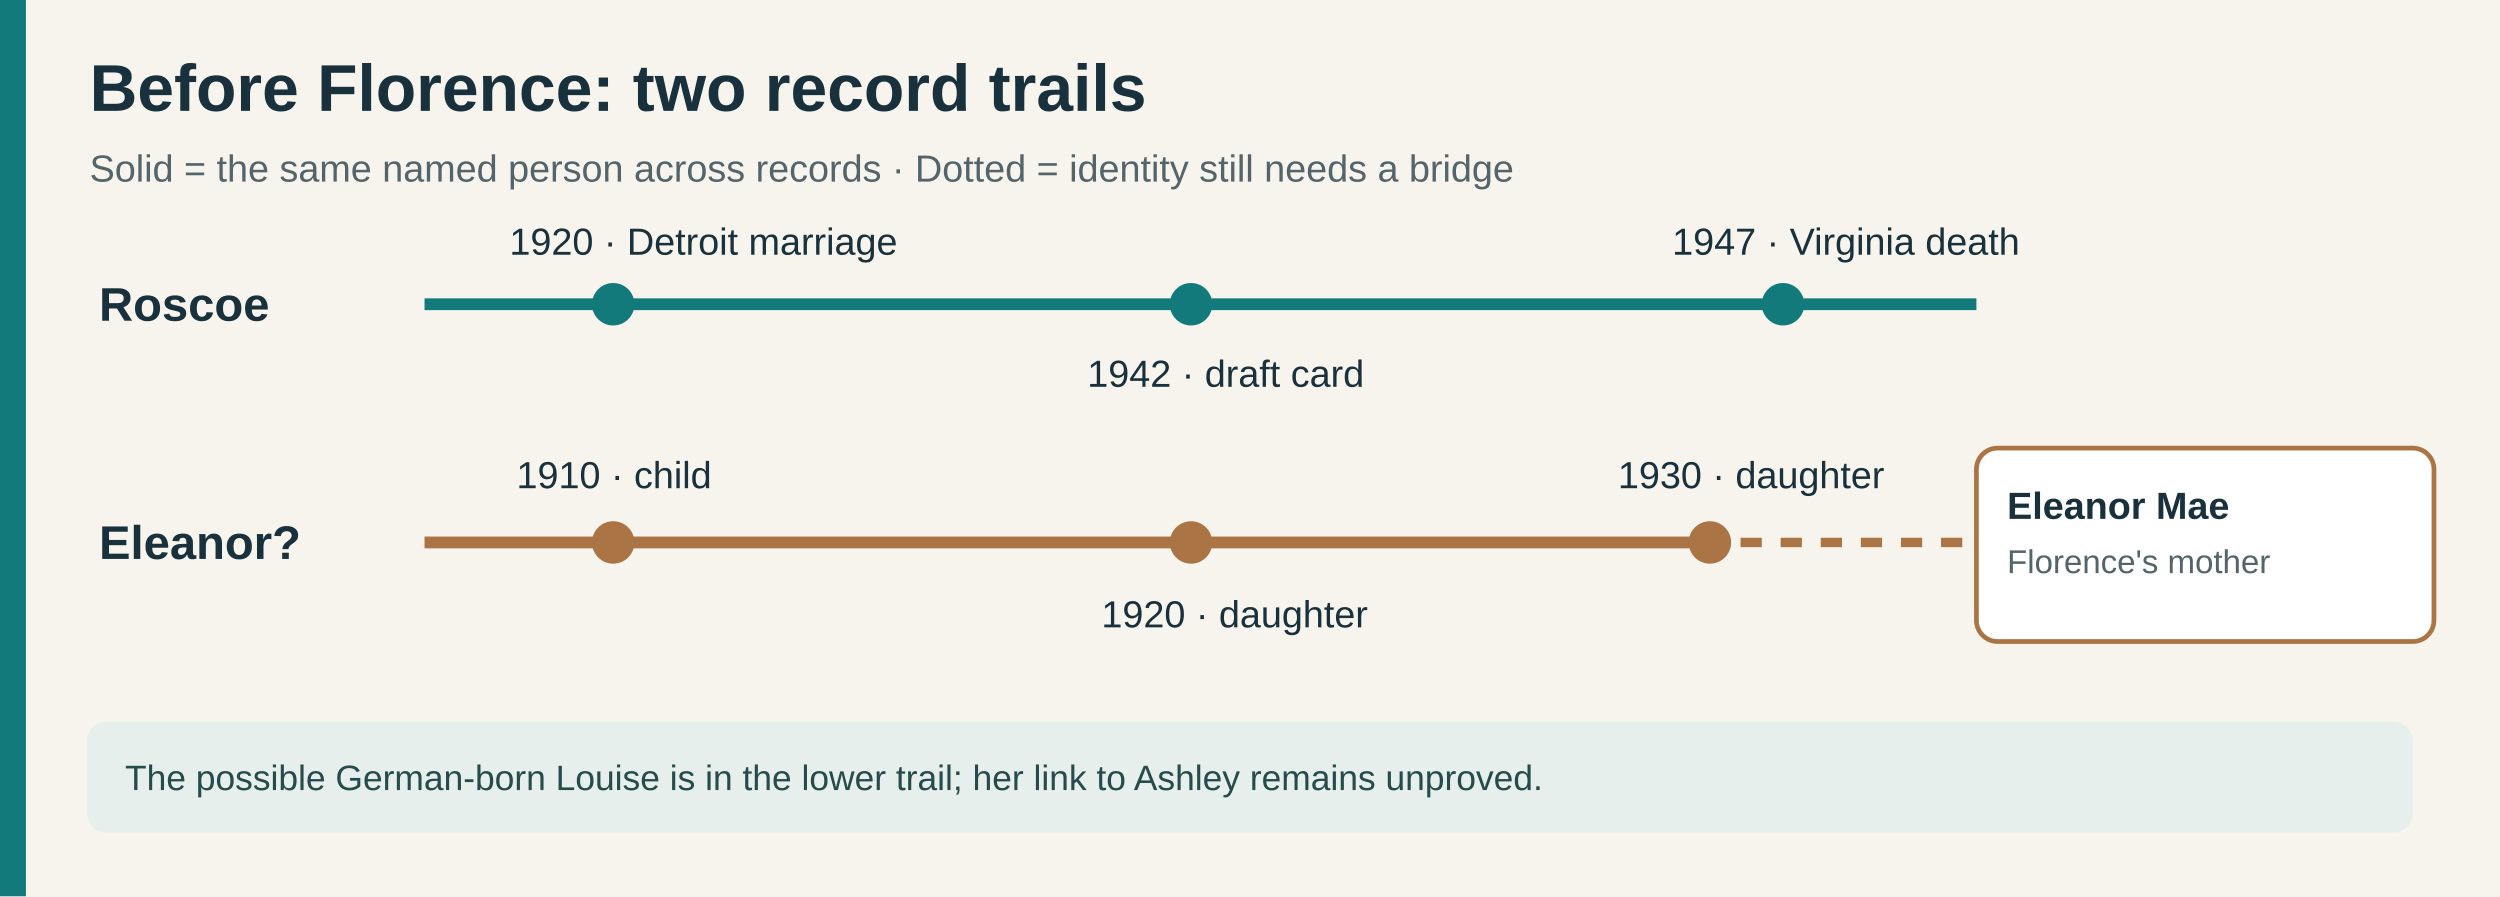
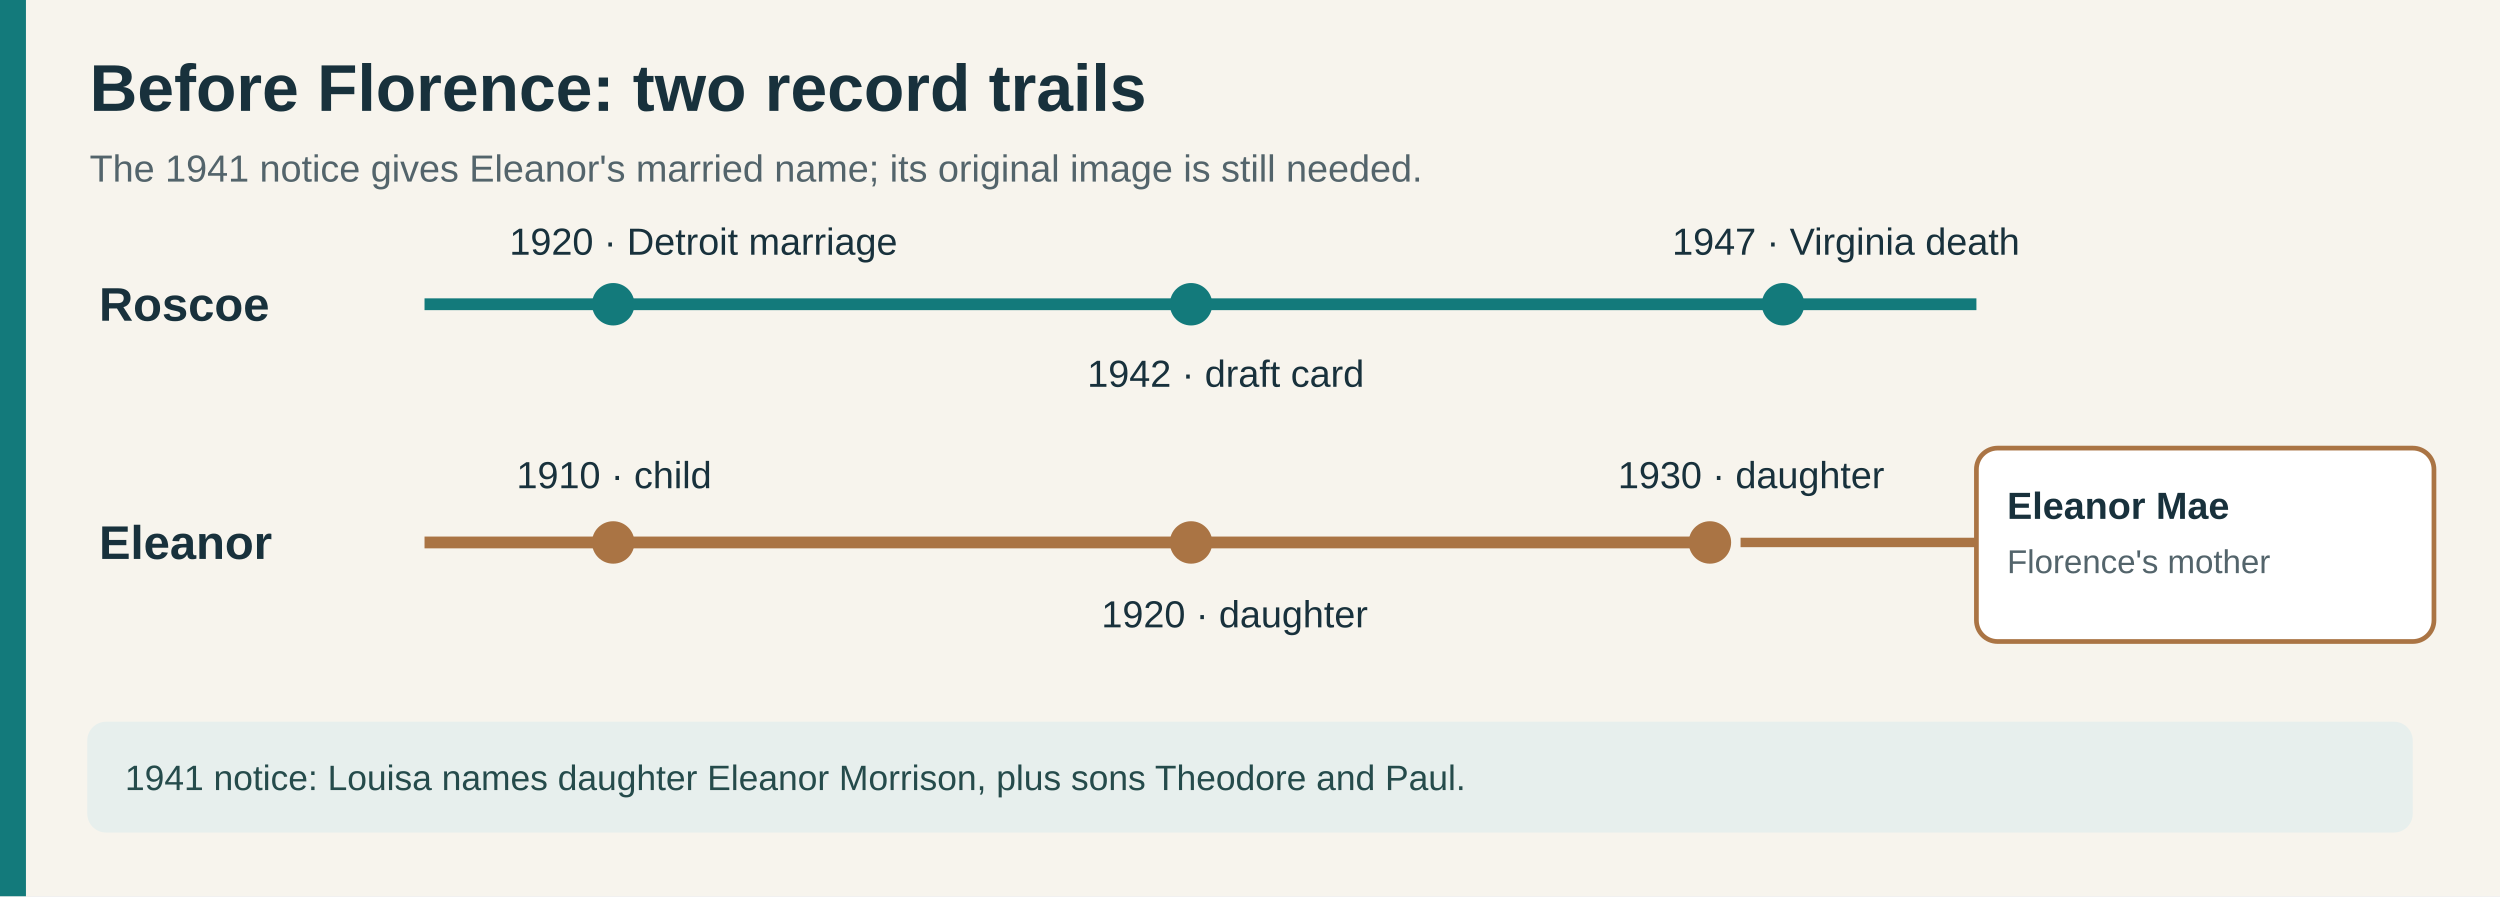
<svg xmlns="http://www.w3.org/2000/svg" viewBox="0 0 1060 380" role="img" aria-labelledby="title desc">
  <rect width="1060" height="380" fill="#f7f4ed" />
  <rect x="0" width="11" height="380" fill="#137a7b" />
  <g font-family="Arial,sans-serif">
    <text x="38" y="47" font-size="28" font-weight="700" fill="#18313c">Before Florence: two record trails</text>
-     <text x="38" y="77" font-size="16" fill="#53646b">Solid = the same named person across records · Dotted = identity still needs a bridge</text>
+     <text x="38" y="77" font-size="16" fill="#53646b">The 1941 notice gives Eleanor's married name; its original image is still needed.</text>
    <text x="42" y="136" font-size="20" font-weight="700" fill="#18313c">Roscoe</text>
    <line x1="180" y1="129" x2="838" y2="129" stroke="#137a7b" stroke-width="5" />
    <circle cx="260" cy="129" r="9" fill="#137a7b" />
    <circle cx="505" cy="129" r="9" fill="#137a7b" />
    <circle cx="756" cy="129" r="9" fill="#137a7b" />
    <text x="216" y="108" font-size="16" fill="#18313c">1920 · Detroit marriage</text>
    <text x="461" y="164" font-size="16" fill="#18313c">1942 · draft card</text>
    <text x="709" y="108" font-size="16" fill="#18313c">1947 · Virginia death</text>
-     <text x="42" y="237" font-size="20" font-weight="700" fill="#18313c">Eleanor?</text>
+     <text x="42" y="237" font-size="20" font-weight="700" fill="#18313c">Eleanor</text>
    <line x1="180" y1="230" x2="725" y2="230" stroke="#aa7444" stroke-width="5" />
    <circle cx="260" cy="230" r="9" fill="#aa7444" />
    <circle cx="505" cy="230" r="9" fill="#aa7444" />
    <circle cx="725" cy="230" r="9" fill="#aa7444" />
    <text x="219" y="207" font-size="16" fill="#18313c">1910 · child</text>
    <text x="467" y="266" font-size="16" fill="#18313c">1920 · daughter</text>
    <text x="686" y="207" font-size="16" fill="#18313c">1930 · daughter</text>
-     <line x1="738" y1="230" x2="838" y2="230" stroke="#aa7444" stroke-width="4" stroke-dasharray="9 8" />
+     <line x1="738" y1="230" x2="838" y2="230" stroke="#aa7444" stroke-width="4" />
    <rect x="838" y="190" width="194" height="82" rx="9" fill="#fff" stroke="#aa7444" stroke-width="2" />
    <text x="851" y="220" font-size="16" font-weight="700" fill="#18313c">Eleanor Mae</text>
    <text x="851" y="243" font-size="14" fill="#53646b">Florence's mother</text>
    <rect x="37" y="306" width="986" height="47" rx="8" fill="#e7efed" />
-     <text x="53" y="335" font-size="15" fill="#254b4b">The possible German-born Louise is in the lower trail; her link to Ashley remains unproved.</text>
+     <text x="53" y="335" font-size="15" fill="#254b4b">1941 notice: Louisa names daughter Eleanor Morrison, plus sons Theodore and Paul.</text>
  </g>
</svg>
